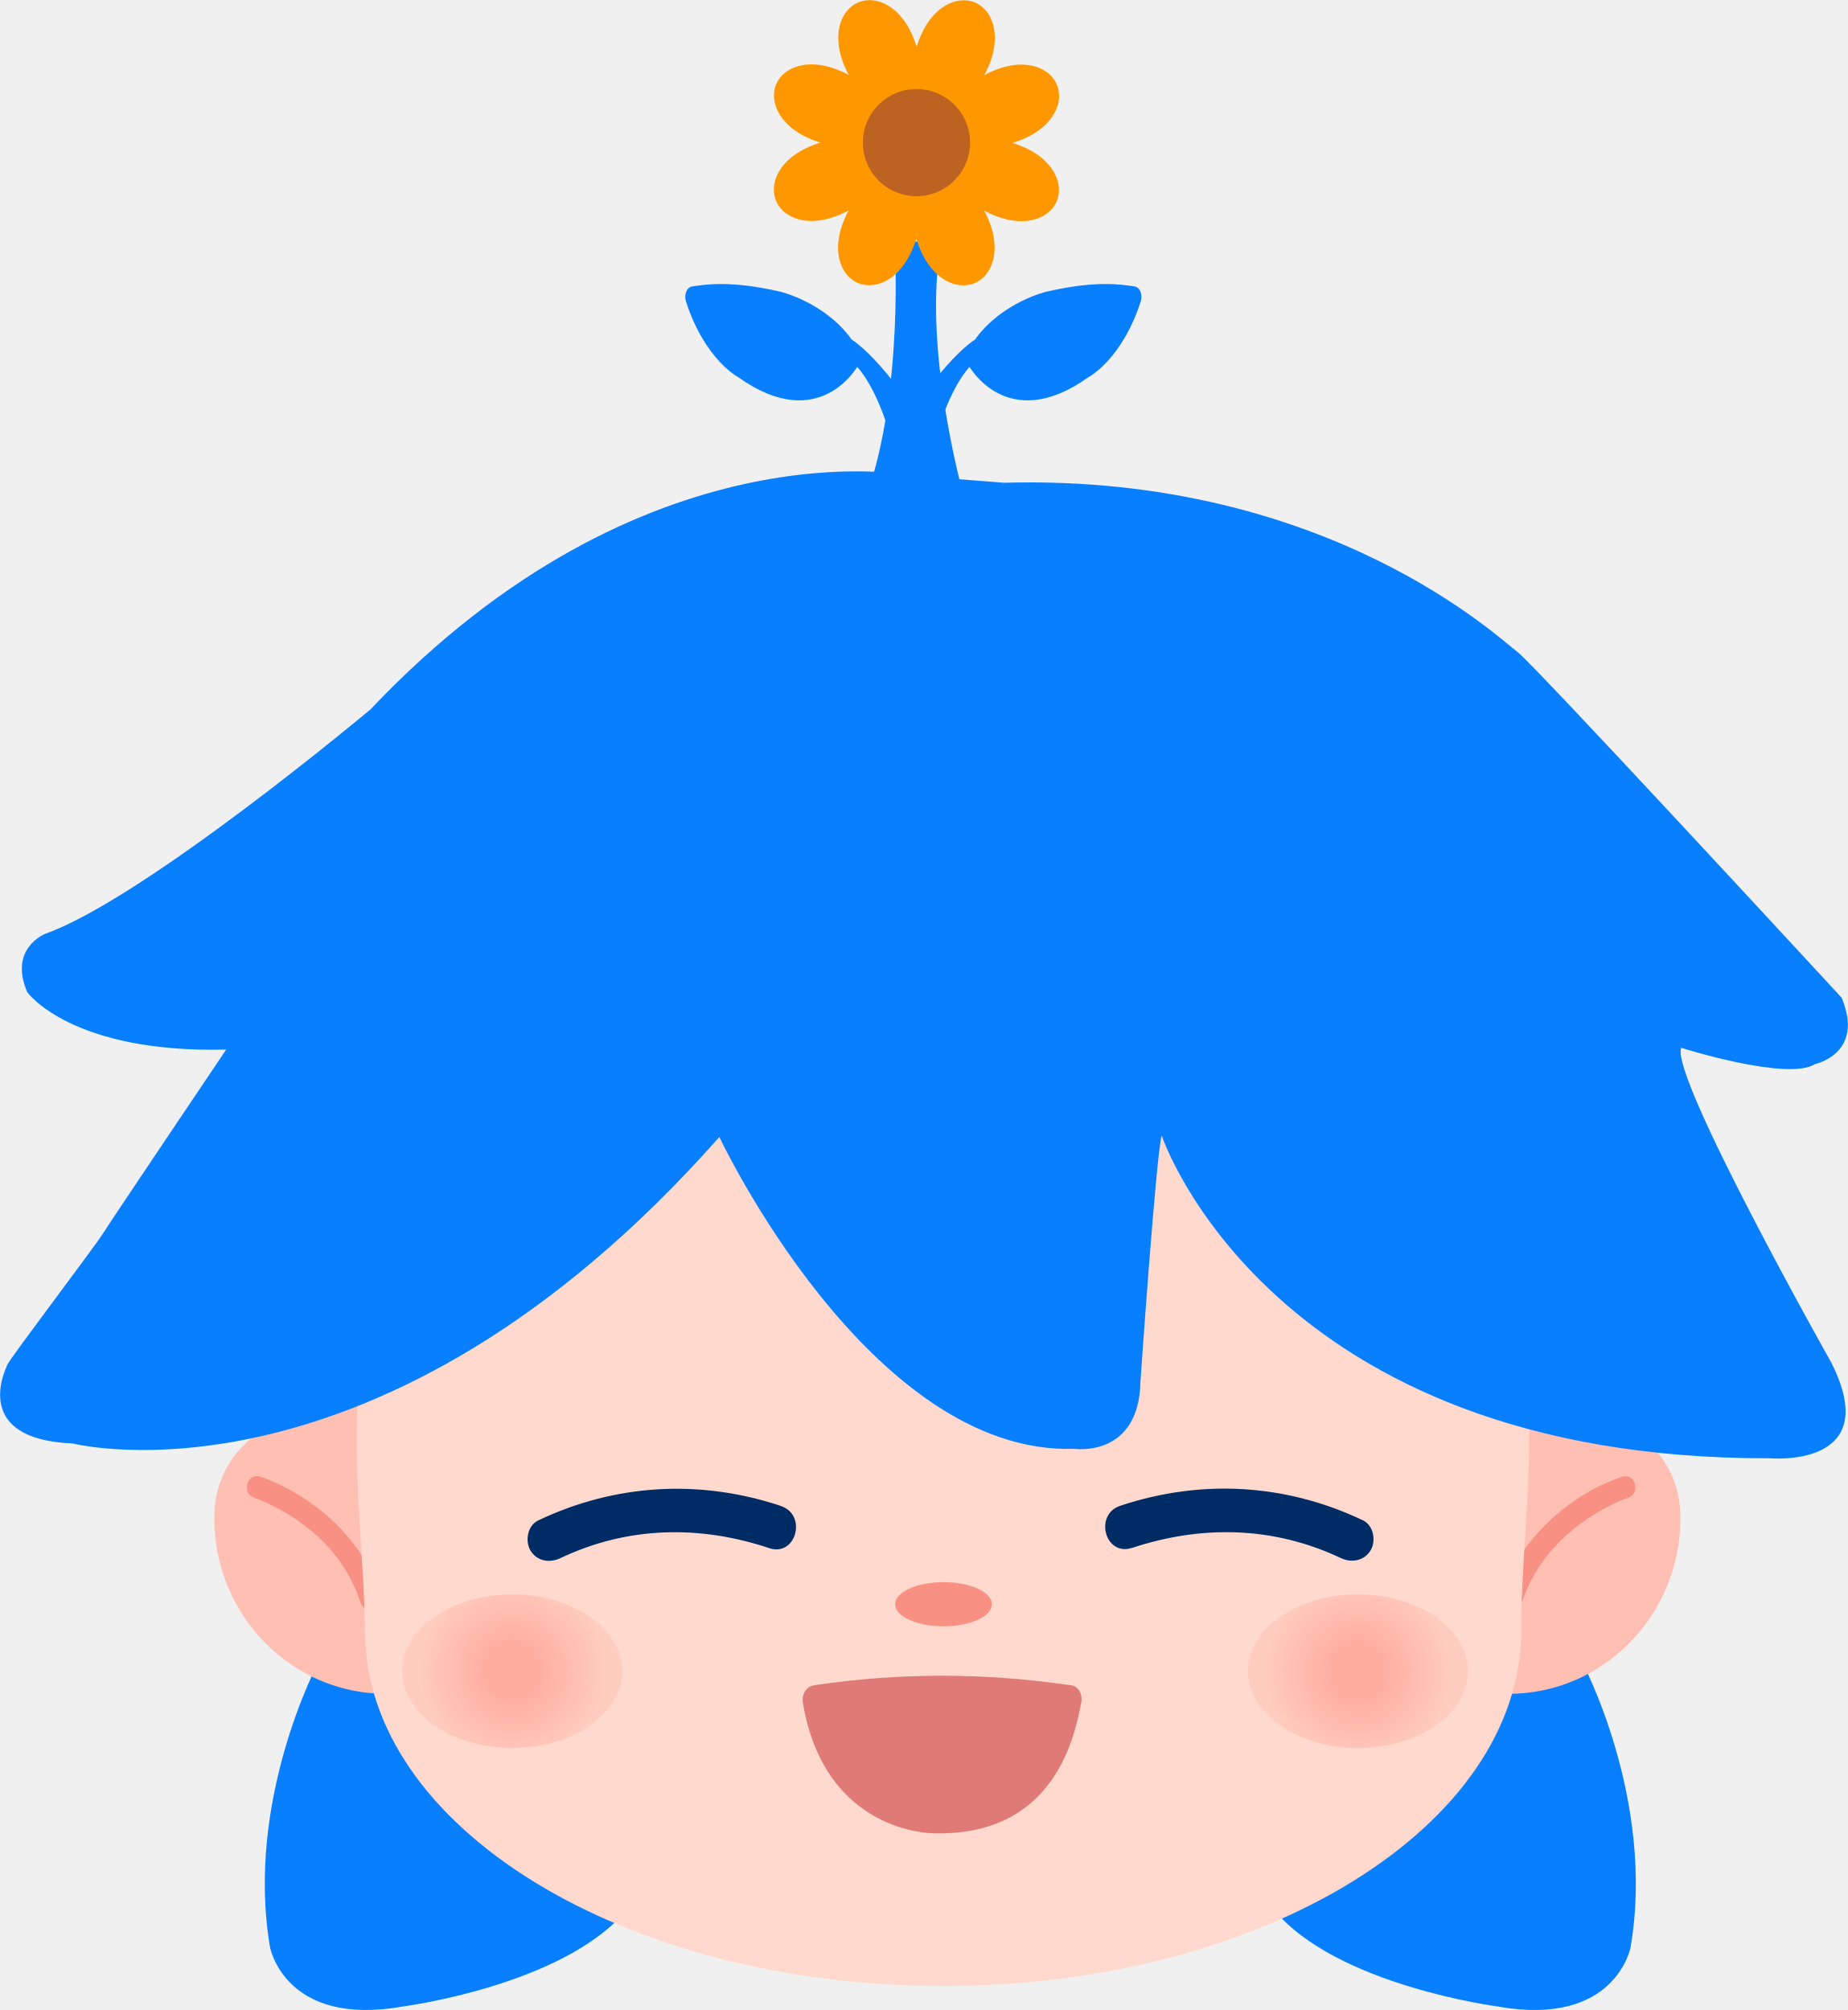
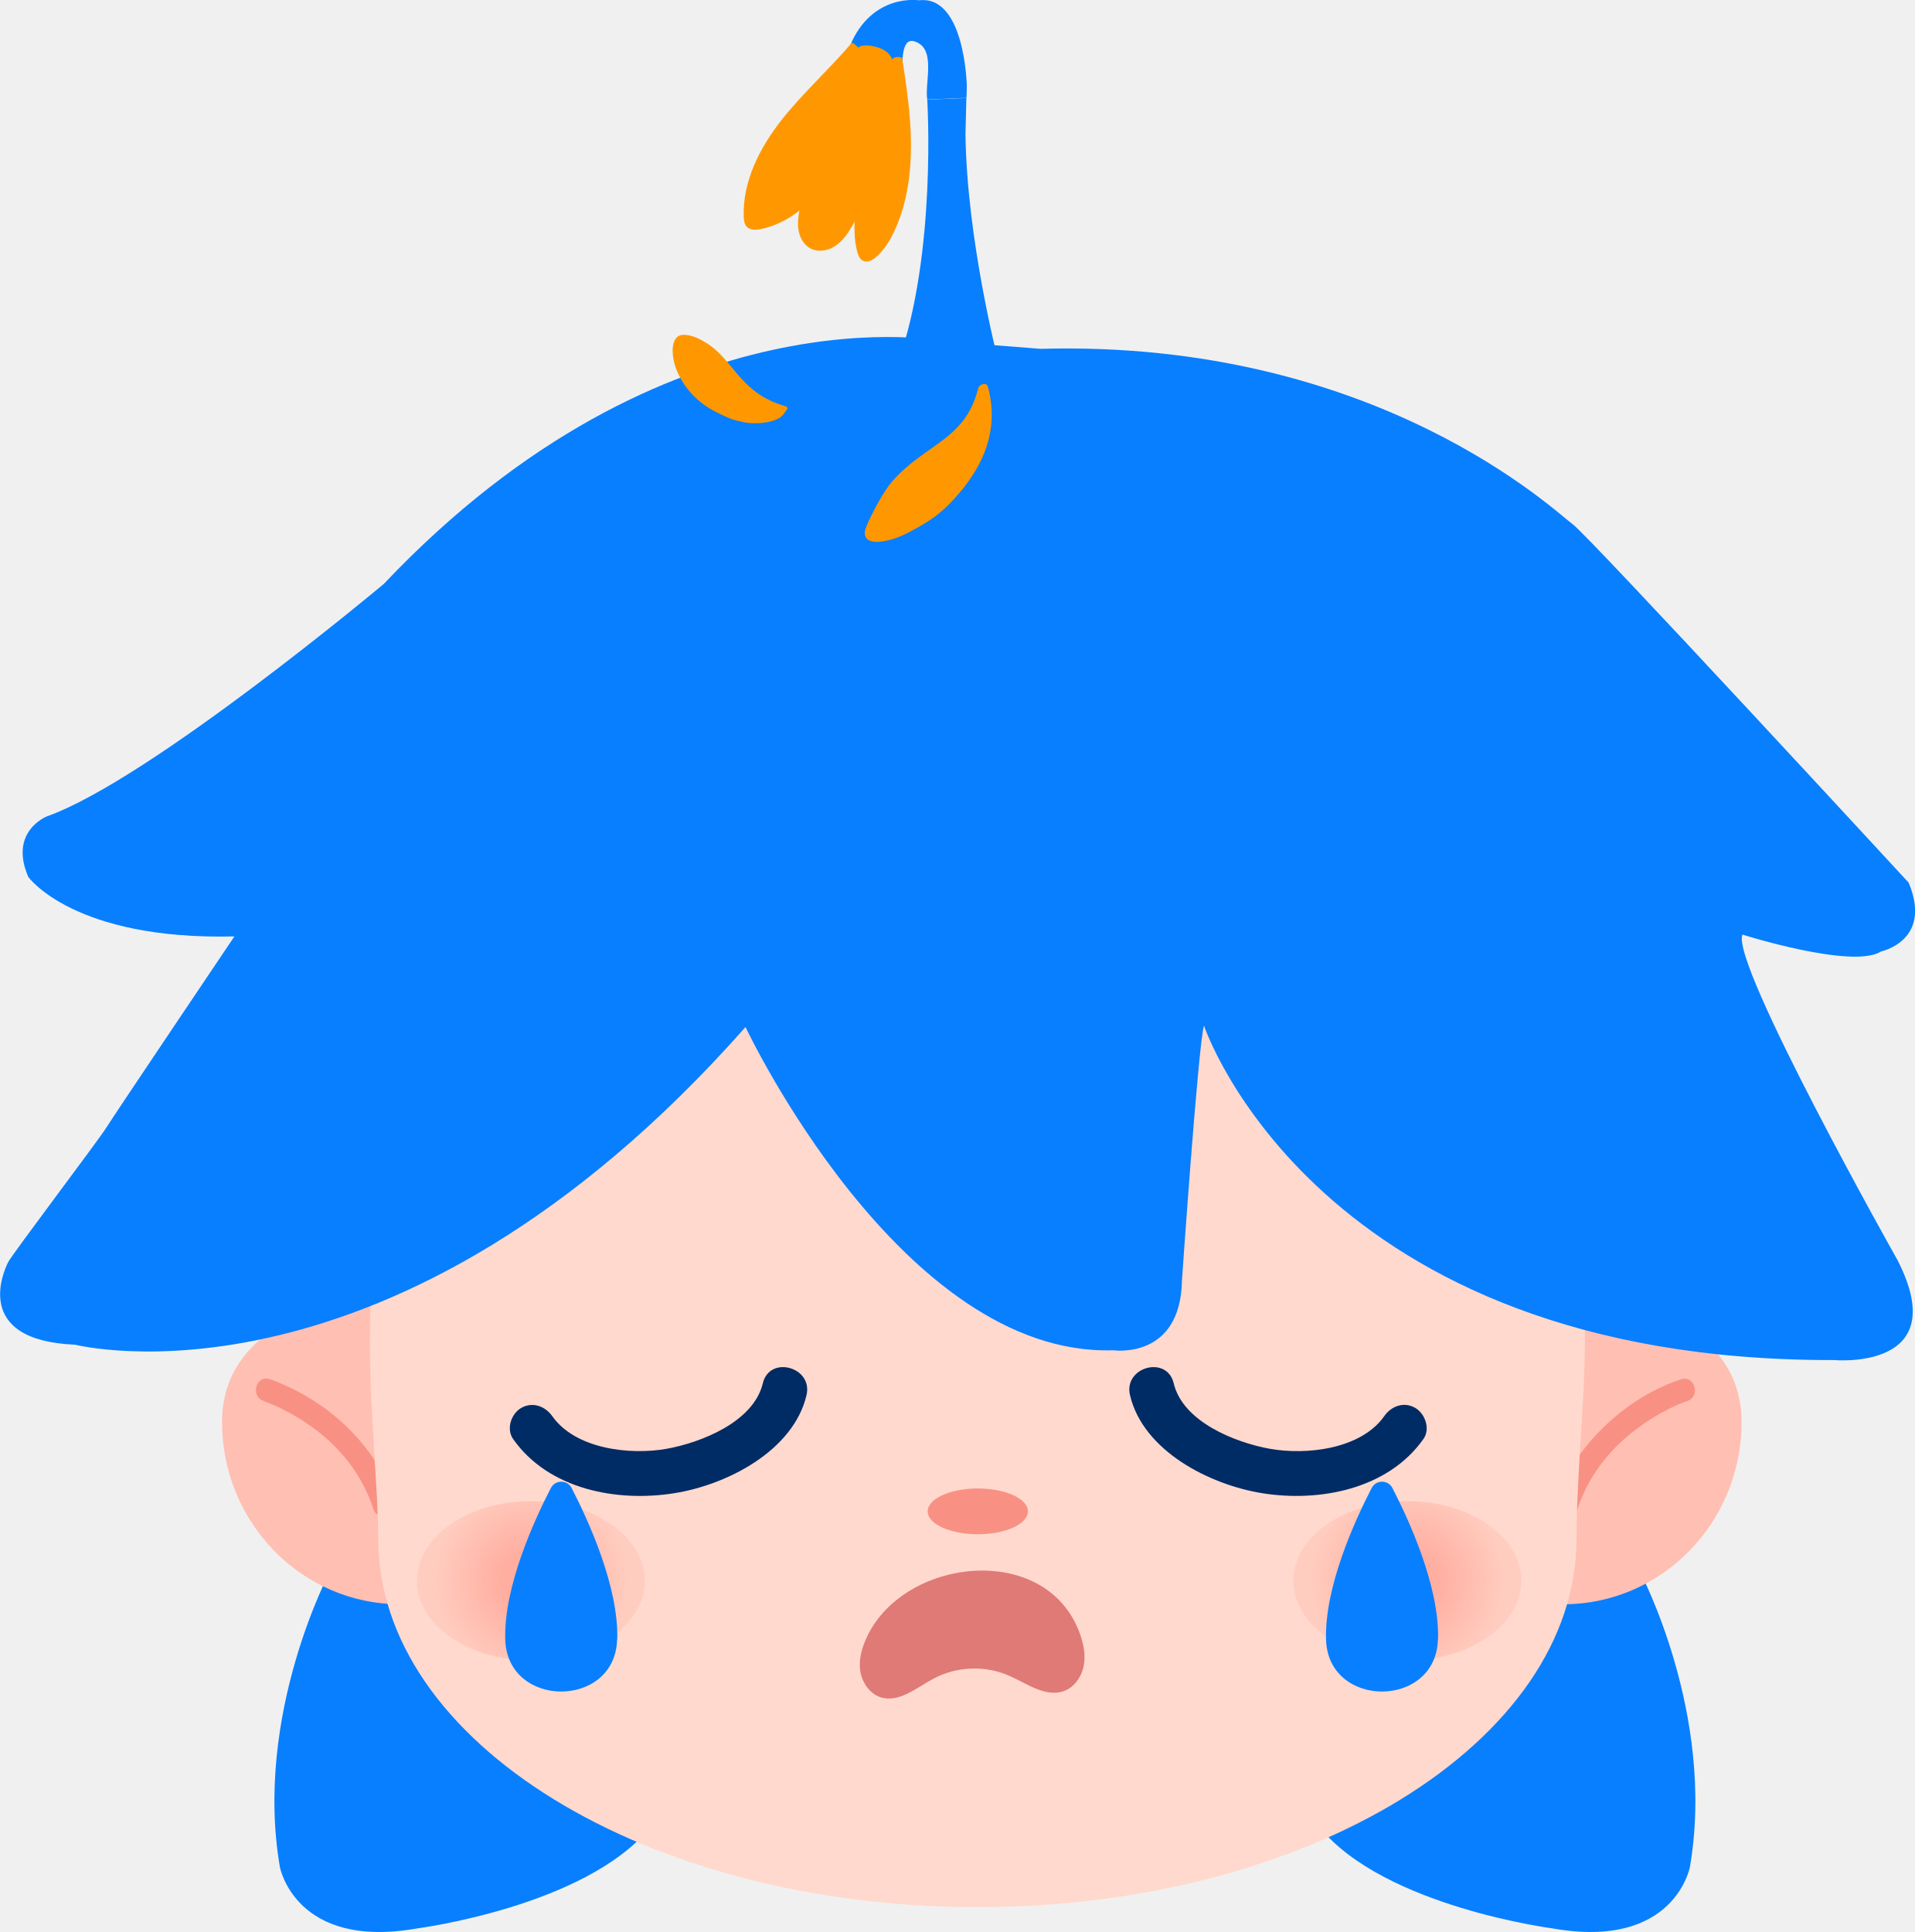
- <svg xmlns="http://www.w3.org/2000/svg" xmlns:xlink="http://www.w3.org/1999/xlink" id="Layer_2" viewBox="0 0 127.2 138.4">
+ <svg xmlns="http://www.w3.org/2000/svg" xmlns:xlink="http://www.w3.org/1999/xlink" id="Layer_2" viewBox="0 0 127.2 128.33">
  <defs>
-     <style>.cls-1{fill:#bd6322;}.cls-1,.cls-2,.cls-3,.cls-4,.cls-5,.cls-6,.cls-7,.cls-8,.cls-9,.cls-10,.cls-11,.cls-12{stroke-width:0px;}.cls-2{fill:#002c66;}.cls-3{fill:url(#radial-gradient);}.cls-4{fill:#087fff;}.cls-5{fill:#e4b2a2;}.cls-6{fill:#ffd9cd;}.cls-7{fill:url(#radial-gradient-2);}.cls-8{fill:#ffbfb3;}.cls-9{fill:#f89184;}.cls-10{fill:#e07a77;}.cls-11{fill:#ff9800;}.cls-12{fill:#fff;}</style>
-     <radialGradient id="radial-gradient" cx="35.26" cy="115.07" fx="35.26" fy="115.07" r="6.53" gradientUnits="userSpaceOnUse">
+     <style>.cls-1{fill:#002c66;}.cls-1,.cls-2,.cls-3,.cls-4,.cls-5,.cls-6,.cls-7,.cls-8,.cls-9,.cls-10,.cls-11{stroke-width:0px;}.cls-2{fill:url(#radial-gradient);}.cls-3{fill:#087fff;}.cls-4{fill:#e4b2a2;}.cls-5{fill:#ffd9cd;}.cls-6{fill:url(#radial-gradient-2);}.cls-7{fill:#ffbfb3;}.cls-8{fill:#f89184;}.cls-9{fill:#e07a77;}.cls-10{fill:#ff9800;}.cls-11{fill:#fff;}</style>
+     <radialGradient id="radial-gradient" cx="35.26" cy="105" fx="35.26" fy="105" r="6.53" gradientUnits="userSpaceOnUse">
      <stop offset=".29" stop-color="#ffaea0" />
      <stop offset="1" stop-color="#ffcdc0" />
    </radialGradient>
    <radialGradient id="radial-gradient-2" cx="93.48" fx="93.48" r="6.53" xlink:href="#radial-gradient" />
  </defs>
  <g id="Layer_8">
-     <path class="cls-12" d="M11.84,88.32c-.27.79-.52,1.59-.76,2.39-.03.09-.05.17-.07.26.51.56,1.15,1.03,1.96,1.36,2.03.84,3.97.12,5.51-1.17.42,1.89,1.68,3.58,3.57,4.32,1.77.7,3.65.43,5.19-.48.26,1.77,1.26,3.4,3.05,4.17.41.18.85.29,1.3.35.36-.69.73-1.39,1.11-2.08-.41.02-.85-.05-1.3-.23-1.89-.75-2.43-3.07-1.67-4.81.58-1.31-1.33-2.29-2-1-2.27,4.37-8.41,1.61-7.07-2.99.36-1.23-1.42-1.64-2-.68-1.18,1.96-3.46,3.66-5.62,2.04-.54-.4-.93-.9-1.2-1.46Z" />
-     <path class="cls-5" d="M38.12,79.98c-.5,1-.1,2.21.9,2.71,1,.5,2.21.1,2.71-.9.5-1,.1-2.21-.9-2.71-1-.5-2.21-.1-2.71.9Z" />
-     <path class="cls-5" d="M30,74.55c-.5,1-.1,2.21.9,2.71,1,.5,2.21.1,2.71-.9.5-1,.1-2.21-.9-2.71-1-.5-2.21-.1-2.71.9Z" />
-     <path class="cls-5" d="M22.97,70.57c-.5,1-.1,2.21.9,2.71,1,.5,2.21.1,2.71-.9.5-1,.1-2.21-.9-2.71-1-.5-2.21-.1-2.71.9Z" />
-     <path class="cls-4" d="M21.94,114.41s-5.09,9.52-3.35,19.67c0,0,1.02,5.52,9.13,4.08,0,0,11.11-1.44,15.43-6.67l-14.71-15.97-6.5-1.11Z" />
-     <path class="cls-4" d="M108.9,114.41s5.09,9.52,3.35,19.67c0,0-1.02,5.52-9.13,4.08,0,0-11.11-1.44-15.43-6.67l14.71-15.97,6.5-1.11Z" />
-     <path class="cls-8" d="M38.41,104.53c0,6.68-5.3,12.1-11.83,12.1s-11.83-5.42-11.83-12.1,7.76-8.74,14.29-8.74,9.36,2.06,9.36,8.74Z" />
-     <path class="cls-8" d="M92.02,104.53c0,6.68,5.3,12.1,11.83,12.1,6.53,0,11.83-5.42,11.83-12.1,0-6.68-7.76-8.74-14.29-8.74-6.53,0-9.36,2.06-9.36,8.74Z" />
-     <path class="cls-9" d="M17.51,103.14c.05.02.1.03.15.05.06.02.12.04.18.07s.29.12.18.07c-.12-.05.03.01.06.03.06.02.11.05.17.07.12.05.23.11.35.16.28.14.56.29.84.44,1.45.83,2.7,1.84,3.74,3.19.71.93,1.26,1.97,1.62,3.08.3.91,1.75.52,1.45-.4-1.16-3.56-4-6.36-7.4-7.85-.3-.13-.61-.27-.93-.37-.92-.3-1.32,1.15-.4,1.45h0Z" />
-     <path class="cls-9" d="M111.66,101.69c-2.57.83-4.95,2.65-6.56,4.78-.78,1.04-1.37,2.2-1.77,3.44-.3.92,1.15,1.32,1.45.4,1.06-3.25,3.67-5.59,6.69-6.95.05-.02.27-.11.03-.01.04-.02.09-.04.13-.05.08-.03.15-.06.23-.09.07-.02.13-.05.2-.07.92-.3.52-1.75-.4-1.45h0Z" />
-     <path class="cls-6" d="M104.72,112.27c0,13.52-17.82,24.48-39.8,24.48s-39.8-10.96-39.8-24.48-8.41-45.03,40.11-41.11c47.84,3.87,39.49,24.29,39.49,41.11Z" />
-     <ellipse class="cls-3" cx="35.26" cy="115.07" rx="7.57" ry="5.29" />
-     <ellipse class="cls-7" cx="93.48" cy="115.07" rx="7.57" ry="5.29" />
-     <ellipse class="cls-9" cx="64.95" cy="110.46" rx="3.33" ry="1.52" />
-     <path class="cls-4" d="M61.59,16.69s.65,10.21-1.95,17.49l6.62-.33s-2.28-8.25-1.74-14.99l-.33-2.28-2.61.11Z" />
-     <path class="cls-4" d="M66.68,25.16s2.62,4.83,8.25.81c0,0,2.3-1.19,3.6-5.22.13-.41-.02-.97-.44-1.03-.88-.12-2.57-.44-6.08.37,0,0-3.01.72-4.84,3.22l-.49,1.86Z" />
-     <path class="cls-4" d="M64.74,29.13s1.24-3.99,3.01-4.59l.15-1.51s-1.2-.04-4.25,4.03l1.09,2.07Z" />
-     <path class="cls-4" d="M59.07,25.16s-2.62,4.83-8.25.81c0,0-2.3-1.19-3.6-5.22-.13-.41.02-.97.44-1.03.88-.12,2.57-.44,6.08.37,0,0,3.01.72,4.84,3.22l.49,1.86Z" />
-     <path class="cls-4" d="M61.01,29.13s-1.24-3.99-3.01-4.59l-.15-1.51s1.2-.04,4.25,4.03l-1.09,2.07Z" />
-     <path class="cls-11" d="M72.76,5.84c-.52-1.27-2.47-2.03-5-.67,1.36-2.52.62-4.47-.65-5s-3.18.32-4.01,3.06c-.82-2.74-2.72-3.6-4-3.07s-2.03,2.47-.67,5c-2.52-1.36-4.47-.62-5,.65-.53,1.27.32,3.18,3.06,4.01-2.74.82-3.6,2.72-3.07,4s2.47,2.03,5,.67c-1.36,2.52-.62,4.47.65,5,1.27.53,3.18-.32,4.01-3.06.82,2.74,2.72,3.6,4,3.07,1.27-.52,2.03-2.47.67-5,2.52,1.36,4.47.62,5-.65.53-1.27-.32-3.18-3.06-4.01,2.74-.82,3.6-2.72,3.07-4Z" />
-     <circle class="cls-1" cx="63.09" cy="9.82" r="3.69" />
-     <path class="cls-4" d="M115.74,72.15s7.34,2.32,9.2,1.12c0,0,3.45-.71,1.84-4.57,0,0-21.31-23.11-22.33-23.82s-12.97-12.26-35.34-11.64l-6.26-.49s-18.48-3.83-37.35,16.1c0,0-15.51,13-22.37,15.44,0,0-2.57.99-1.25,4.03,0,0,3,4.21,13.69,3.95,0,0-8.06,11.97-8.52,12.72s-6.23,8.37-6.51,8.92-2.42,5.2,4.46,5.48c0,0,21.1,5.39,44.52-21.1,0,0,10.32,21.93,24.44,21.47,0,0,4.46.65,4.55-4.65,0,0,1.08-15.62,1.46-16.92,0,0,7.42,22.31,41.86,22.22,0,0,7.95.74,4.23-6.6,0,0-11.15-19.8-10.32-21.66Z" />
-     <path class="cls-2" d="M53.75,103.69c-5.57-1.85-11.37-1.53-16.7,1-.73.35-.92,1.4-.54,2.06.44.75,1.32.89,2.06.54,4.67-2.22,9.63-2.28,14.39-.69,1.84.61,2.63-2.29.8-2.9h0Z" />
-     <path class="cls-2" d="M77.91,106.59c4.76-1.58,9.72-1.52,14.39.69.73.35,1.62.2,2.06-.54.38-.65.2-1.71-.54-2.06-5.33-2.53-11.13-2.85-16.7-1-1.83.61-1.04,3.51.8,2.9h0Z" />
-     <path class="cls-10" d="M56.12,116.03c5.77-.86,11.61-.86,17.52,0,.52,0,.9.55.8,1.15-.49,2.69-2.02,9.29-10.21,9.05,0,0-7.47.03-8.96-9-.1-.62.31-1.19.85-1.19Z" />
+     <path class="cls-11" d="M11.84,78.25c-.27.79-.52,1.59-.76,2.39-.03.09-.05.17-.07.26.51.56,1.15,1.03,1.96,1.36,2.03.84,3.97.12,5.51-1.17.42,1.89,1.68,3.58,3.57,4.32,1.77.7,3.65.43,5.19-.48.26,1.77,1.26,3.4,3.05,4.17.41.18.85.29,1.3.35.36-.69.73-1.39,1.11-2.08-.41.02-.85-.05-1.3-.23-1.89-.75-2.43-3.07-1.67-4.81.58-1.31-1.33-2.29-2-1-2.27,4.37-8.41,1.61-7.07-2.99.36-1.23-1.42-1.64-2-.68-1.18,1.96-3.46,3.66-5.62,2.04-.54-.4-.93-.9-1.2-1.46Z" />
+     <path class="cls-4" d="M38.12,69.91c-.5,1-.1,2.21.9,2.71,1,.5,2.21.1,2.71-.9.5-1,.1-2.21-.9-2.71-1-.5-2.21-.1-2.71.9Z" />
+     <path class="cls-4" d="M30,64.48c-.5,1-.1,2.21.9,2.71,1,.5,2.21.1,2.71-.9.5-1,.1-2.21-.9-2.71-1-.5-2.21-.1-2.71.9Z" />
+     <path class="cls-4" d="M22.97,60.5c-.5,1-.1,2.21.9,2.71,1,.5,2.21.1,2.71-.9.5-1,.1-2.21-.9-2.71-1-.5-2.21-.1-2.71.9Z" />
+     <path class="cls-3" d="M21.94,104.34s-5.09,9.52-3.35,19.67c0,0,1.02,5.52,9.13,4.08,0,0,11.11-1.44,15.43-6.67l-14.71-15.97-6.5-1.11Z" />
+     <path class="cls-3" d="M108.9,104.34s5.09,9.52,3.35,19.67c0,0-1.02,5.52-9.13,4.08,0,0-11.11-1.44-15.43-6.67l14.71-15.97,6.5-1.11Z" />
+     <path class="cls-7" d="M38.41,94.46c0,6.68-5.3,12.1-11.83,12.1s-11.83-5.42-11.83-12.1,7.76-8.74,14.29-8.74,9.36,2.06,9.36,8.74Z" />
+     <path class="cls-7" d="M92.02,94.46c0,6.68,5.3,12.1,11.83,12.1,6.53,0,11.83-5.42,11.83-12.1,0-6.68-7.76-8.74-14.29-8.74-6.53,0-9.36,2.06-9.36,8.74Z" />
+     <path class="cls-8" d="M17.51,93.07c.05.02.1.03.15.05.06.02.12.04.18.07s.29.12.18.07c-.12-.05.03.01.06.03.06.02.11.05.17.07.12.05.23.11.35.16.28.14.56.29.84.44,1.45.83,2.7,1.84,3.74,3.19.71.93,1.26,1.97,1.62,3.08.3.91,1.75.52,1.45-.4-1.16-3.56-4-6.36-7.4-7.85-.3-.13-.61-.27-.93-.37-.92-.3-1.32,1.15-.4,1.45h0Z" />
+     <path class="cls-8" d="M111.66,91.62c-2.57.83-4.95,2.65-6.56,4.78-.78,1.04-1.37,2.2-1.77,3.44-.3.92,1.15,1.32,1.45.4,1.06-3.25,3.67-5.59,6.69-6.95.05-.02.27-.11.03-.01.04-.02.09-.04.13-.05.08-.03.15-.06.23-.09.07-.02.13-.05.2-.07.92-.3.52-1.75-.4-1.45h0Z" />
+     <path class="cls-5" d="M104.72,102.2c0,13.52-17.82,24.48-39.8,24.48s-39.8-10.96-39.8-24.48-8.41-45.03,40.11-41.11c47.84,3.87,39.49,24.29,39.49,41.11Z" />
+     <ellipse class="cls-2" cx="35.26" cy="105" rx="7.57" ry="5.29" />
+     <ellipse class="cls-6" cx="93.48" cy="105" rx="7.57" ry="5.29" />
+     <ellipse class="cls-8" cx="64.95" cy="100.39" rx="3.33" ry="1.52" />
+     <path class="cls-3" d="M61.59,6.62s.65,10.21-1.95,17.49l6.62-.33s-2.04-7.91-2.13-14.86l.06-2.41-2.61.11Z" />
+     <path class="cls-3" d="M115.74,62.08s7.34,2.32,9.2,1.12c0,0,3.45-.71,1.84-4.57,0,0-21.31-23.11-22.33-23.82-1.02-.71-12.97-12.26-35.34-11.64l-6.26-.49s-18.48-3.83-37.35,16.1c0,0-15.51,13-22.37,15.44,0,0-2.57.99-1.25,4.03,0,0,3,4.21,13.69,3.95,0,0-8.06,11.97-8.52,12.72s-6.23,8.37-6.51,8.92-2.42,5.2,4.46,5.48c0,0,21.1,5.39,44.52-21.1,0,0,10.32,21.93,24.44,21.47,0,0,4.46.65,4.55-4.65,0,0,1.08-15.62,1.46-16.92,0,0,7.42,22.31,41.86,22.22,0,0,7.95.74,4.23-6.6,0,0-11.15-19.8-10.32-21.66Z" />
+     <path class="cls-9" d="M57.63,108.64c-.35.71-.59,1.5-.5,2.28.1.78.59,1.55,1.34,1.81,1.23.41,2.41-.63,3.56-1.24,1.51-.8,3.39-.88,4.96-.2,1.22.53,2.48,1.5,3.72,1.02.64-.25,1.09-.88,1.25-1.55.16-.67.06-1.38-.16-2.04-2.05-6.3-11.56-5.38-14.17-.09Z" />
+     <path class="cls-1" d="M34.08,95.58c2.35,3.35,6.9,4.22,10.73,3.6,3.46-.55,7.88-2.8,8.76-6.5.45-1.88-2.45-2.68-2.9-.8-.61,2.56-4.07,3.93-6.37,4.35-2.43.44-6.08.03-7.62-2.17-.47-.66-1.31-.97-2.06-.54-.66.38-1.01,1.39-.54,2.06h0Z" />
+     <path class="cls-1" d="M91.95,94.06c-1.55,2.21-5.2,2.61-7.62,2.17-2.3-.42-5.76-1.79-6.37-4.35-.45-1.88-3.35-1.08-2.9.8.88,3.71,5.3,5.94,8.76,6.5,3.82.62,8.38-.26,10.73-3.6.47-.66.12-1.67-.54-2.06-.75-.44-1.59-.13-2.06.54h0Z" />
+     <path class="cls-3" d="M41,108.9c.1-3.51-1.93-7.93-3.03-10.06-.29-.56-1.09-.56-1.38,0-1.1,2.13-3.13,6.55-3.03,10.06.13,4.61,7.3,4.61,7.43,0Z" />
+     <path class="cls-3" d="M95.52,108.9c.1-3.51-1.93-7.93-3.03-10.06-.29-.56-1.09-.56-1.38,0-1.1,2.13-3.13,6.55-3.03,10.06.13,4.61,7.3,4.61,7.43,0Z" />
+     <path class="cls-3" d="M64.22,5.71s-.12-6.05-3.17-5.69c0,0-3.13-.51-4.6,3.04l3.5,1.29s-.11-1.86.76-1.61c1.52.43.7,2.71.88,3.87l2.61-.11.02-.8Z" />
+     <path class="cls-10" d="M54.4,10.6c-.55,1.2-1.17,2.39-1.35,3.69-.06.42-.07.85.05,1.25.12.4.37.78.75.97.47.24,1.07.16,1.53-.11.46-.27.8-.7,1.08-1.15.97-1.54,1.37-3.37,1.75-5.15.35-1.69.7-3.39,1.04-5.08.07-.35.14-.71.03-1.04-.13-.4-.51-.68-.91-.81-.34-.11-1.07-.29-1.37,0-.17.16-.19.44-.24.65-.08.33-.16.66-.25.98-.34,1.27-.75,2.52-1.23,3.74-.27.69-.56,1.38-.87,2.06Z" />
+     <path class="cls-10" d="M57.07,3.23c-.13,1.62-.26,3.25-.61,4.84-.35,1.59-.95,3.15-1.92,4.45-.98,1.3-2.37,2.34-3.96,2.69-.33.07-.73.1-.97-.14-.17-.18-.2-.45-.21-.69-.07-2.33,1.05-4.54,2.49-6.38,1.44-1.83,3.19-3.39,4.7-5.17.2.1.33.24.48.4Z" />
+     <path class="cls-10" d="M59.31,3.87c-1.41,3.25-2.26,6.73-2.51,10.26-.06.88-.09,1.77.15,2.62.06.23.17.48.39.58.29.13.62-.05.86-.26.57-.5.97-1.18,1.28-1.88.78-1.76,1.04-3.71,1.03-5.63-.01-1.92-.3-3.83-.59-5.73-.19-.07-.44-.06-.61.04Z" />
+     <path class="cls-10" d="M56.77,3.16c-.38.93-.88,1.82-1.34,2.71-.45.88-.9,1.75-1.36,2.62-.94,1.78-1.93,3.54-2.93,5.3,0,0,.11.08.11.07.99-1.73,1.94-3.49,2.87-5.26.46-.87.91-1.74,1.36-2.62.23-.45.45-.89.68-1.34.24-.48.45-.98.73-1.44,0,0-.12-.07-.13-.04h0Z" />
+     <path class="cls-10" d="M59.37,3.98c-.17,2.12-.36,4.23-.59,6.34-.12,1.05-.25,2.09-.41,3.13-.15.98-.45,2-.41,3,0,.03.11.05.11.07.04-1.05.26-2.07.42-3.11.16-1.04.29-2.09.41-3.13.23-2.09.38-4.19.6-6.28,0-.03-.13-.05-.13-.02h0Z" />
+     <circle class="cls-10" cx="50.79" cy="12.31" r=".19" />
+     <path class="cls-10" d="M50.96,11.53s-.04.08-.08.08-.08-.04-.08-.08.04-.08.08-.08.08.04.08.08Z" />
+     <circle class="cls-10" cx="55.1" cy="9.41" r=".09" />
+     <path class="cls-10" d="M55.43,8.38c0,.07-.05.12-.12.12s-.12-.05-.12-.12.05-.12.12-.12.12.05.12.12Z" />
+     <path class="cls-10" d="M59.58,12.27s-.02.04-.04.04-.04-.02-.04-.04.02-.04.04-.04.04.02.04.04Z" />
+     <path class="cls-10" d="M58.15,10.93c0,.05-.04.1-.1.1s-.1-.04-.1-.1.04-.1.1-.1.1.04.1.1Z" />
+     <path class="cls-10" d="M54.02,15.63c0,.12-.1.22-.22.22s-.22-.1-.22-.22.1-.22.22-.22.22.1.22.22Z" />
+     <path class="cls-10" d="M54.02,15.01c0,.12-.1.22-.22.22s-.22-.1-.22-.22.1-.22.22-.22.22.1.22.22Z" />
+     <path class="cls-10" d="M57.96,5.42c0,.06-.05.1-.1.1s-.1-.05-.1-.1.05-.1.1-.1.1.05.1.1Z" />
+     <path class="cls-10" d="M58.33,5.1s-.04.09-.09.09-.09-.04-.09-.09.04-.09.09-.09.09.04.09.09Z" />
+     <path class="cls-10" d="M65.62,25.68c-.08-.3-.58-.18-.65.13-.86,3.42-3.44,3.63-5.66,6.11-.59.65-1.43,2.23-1.76,3.05-.09.22-.16.48-.05.7.14.28.52.34.84.32.73-.05,1.43-.31,2.08-.66,1-.53,1.79-1,2.59-1.81,1.91-1.92,3.5-4.56,2.61-7.83Z" />
+     <path class="cls-10" d="M52.28,27.19c.05-.08,0-.18-.08-.2-3.05-.85-3.42-3.04-5.25-4.19-.46-.29-.95-.55-1.53-.56-.16,0-.34.03-.5.21-.2.23-.25.6-.24.88.02.67.22,1.23.47,1.7.63,1.2,1.6,1.97,2.68,2.47.73.34.81.38,1.61.55.72.15,2.16.06,2.6-.53.09-.12.18-.24.24-.33Z" />
  </g>
</svg>
